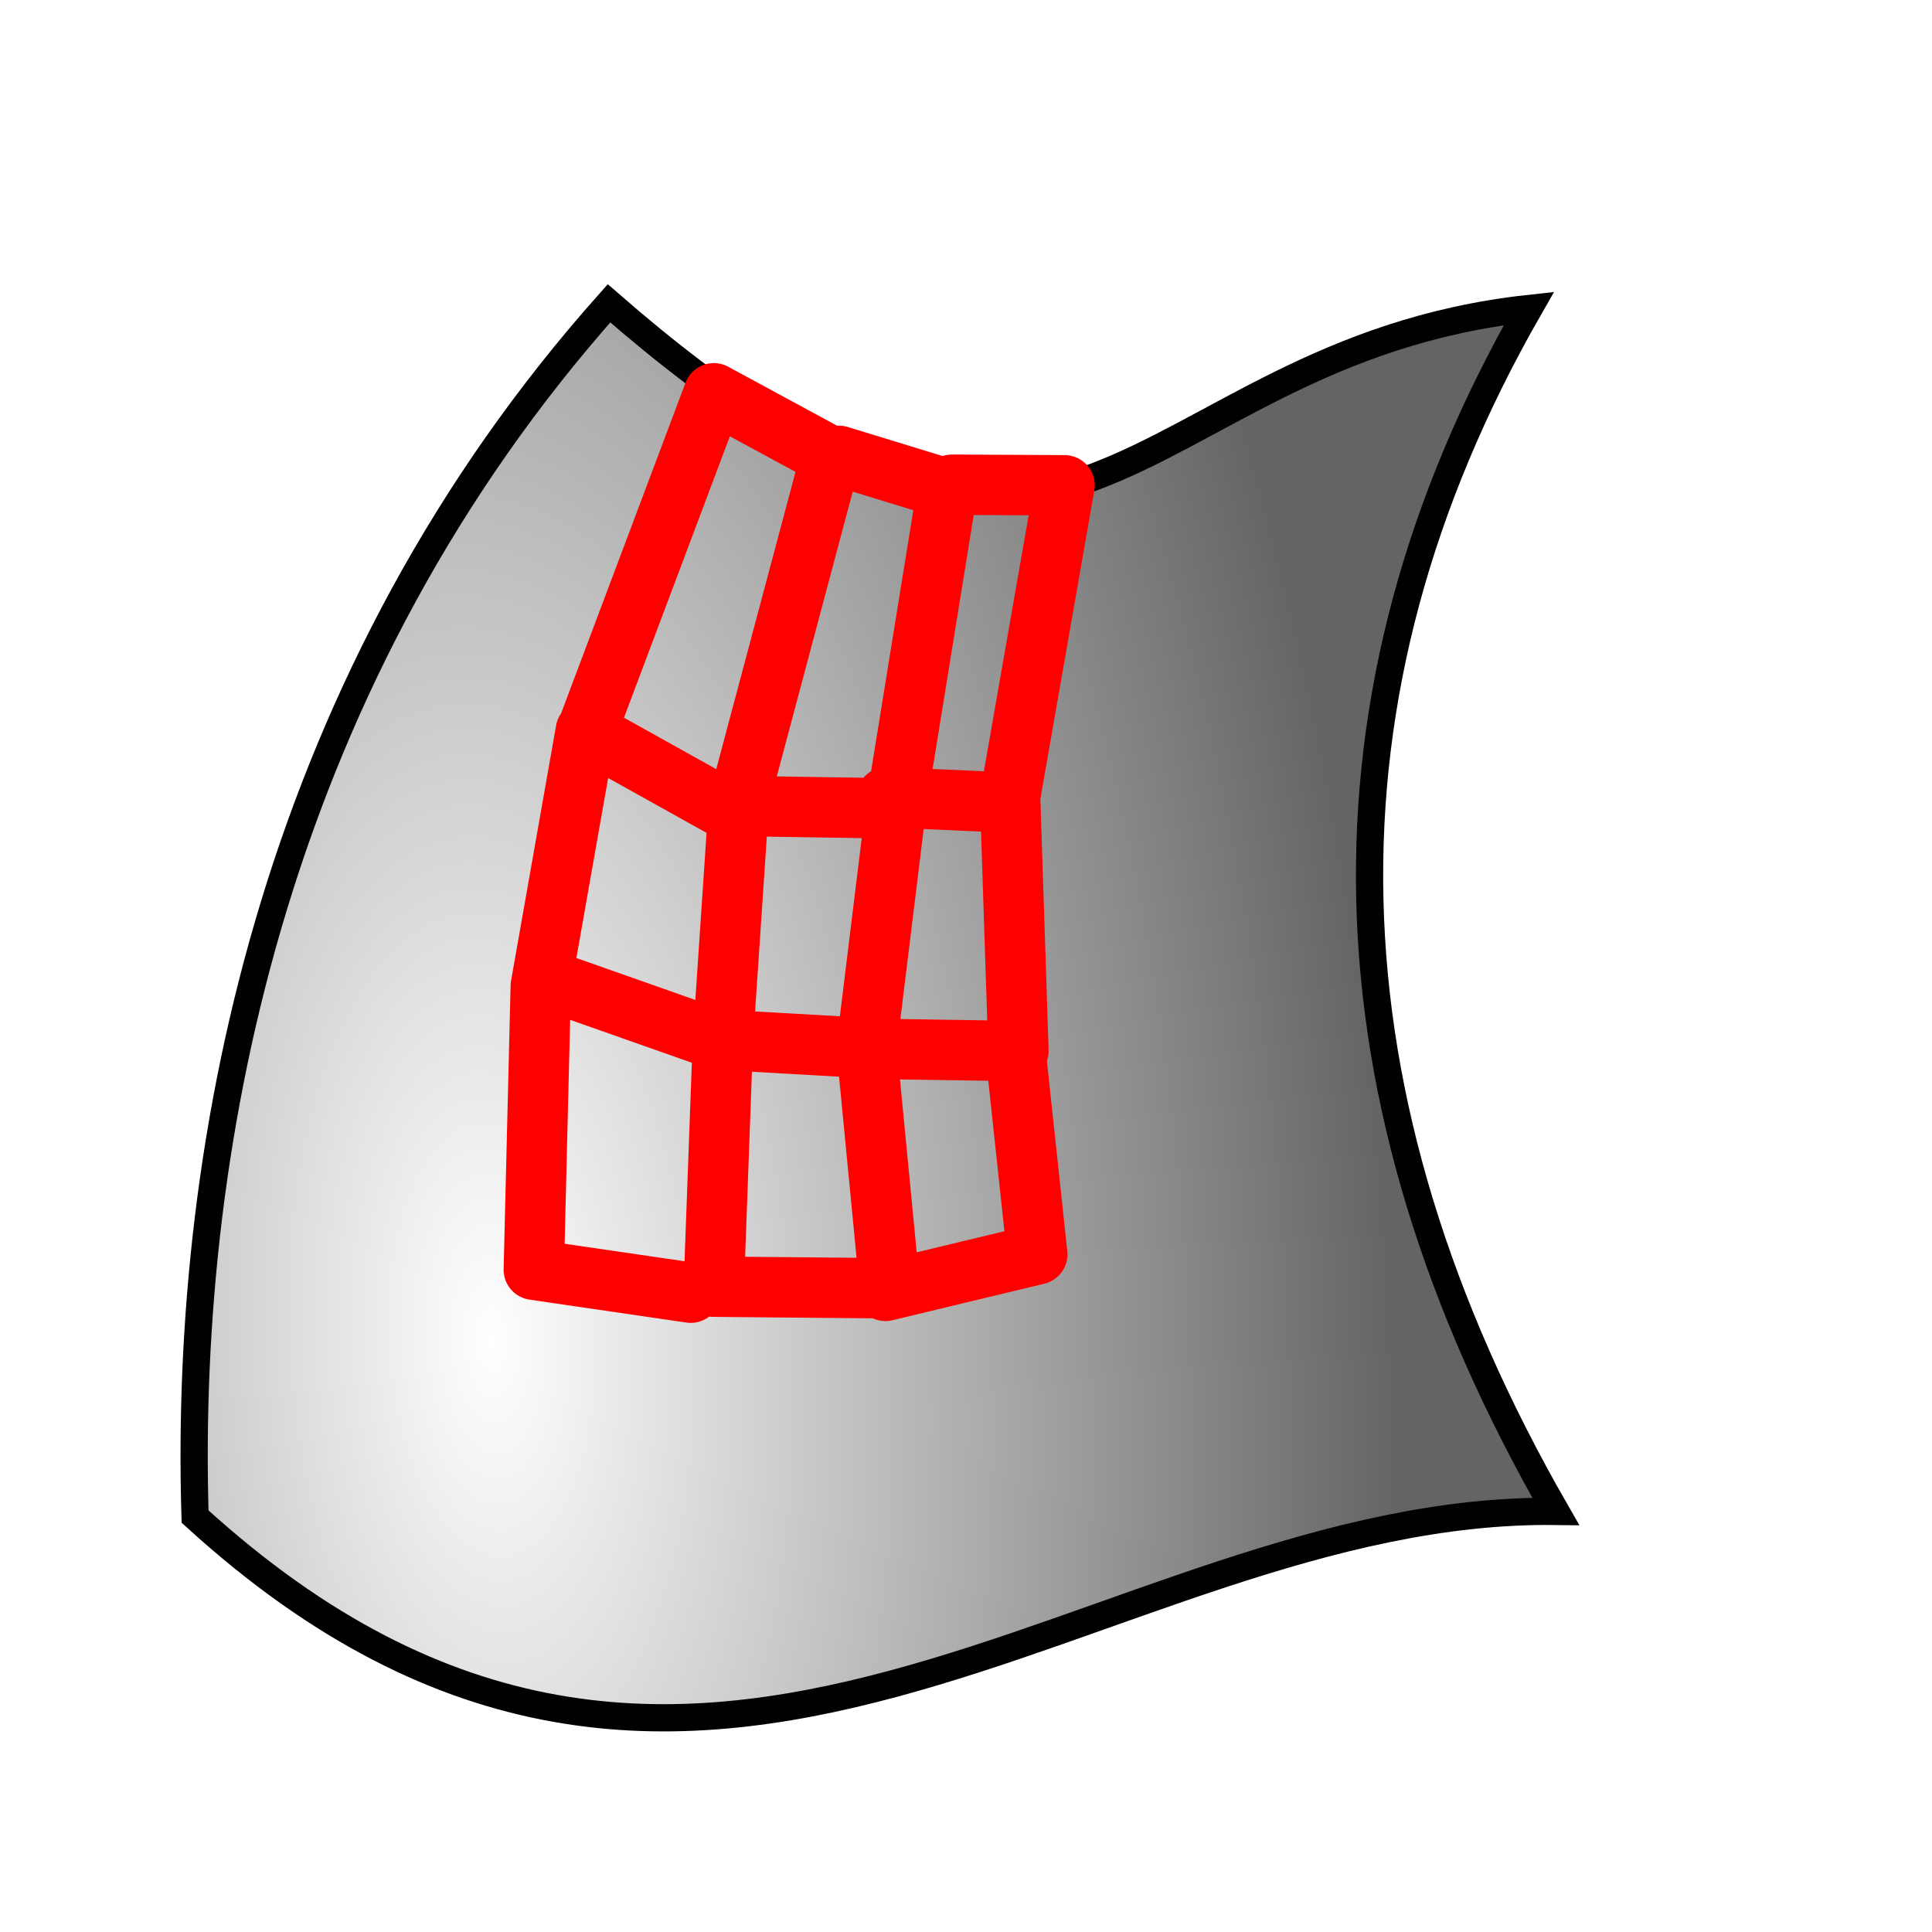
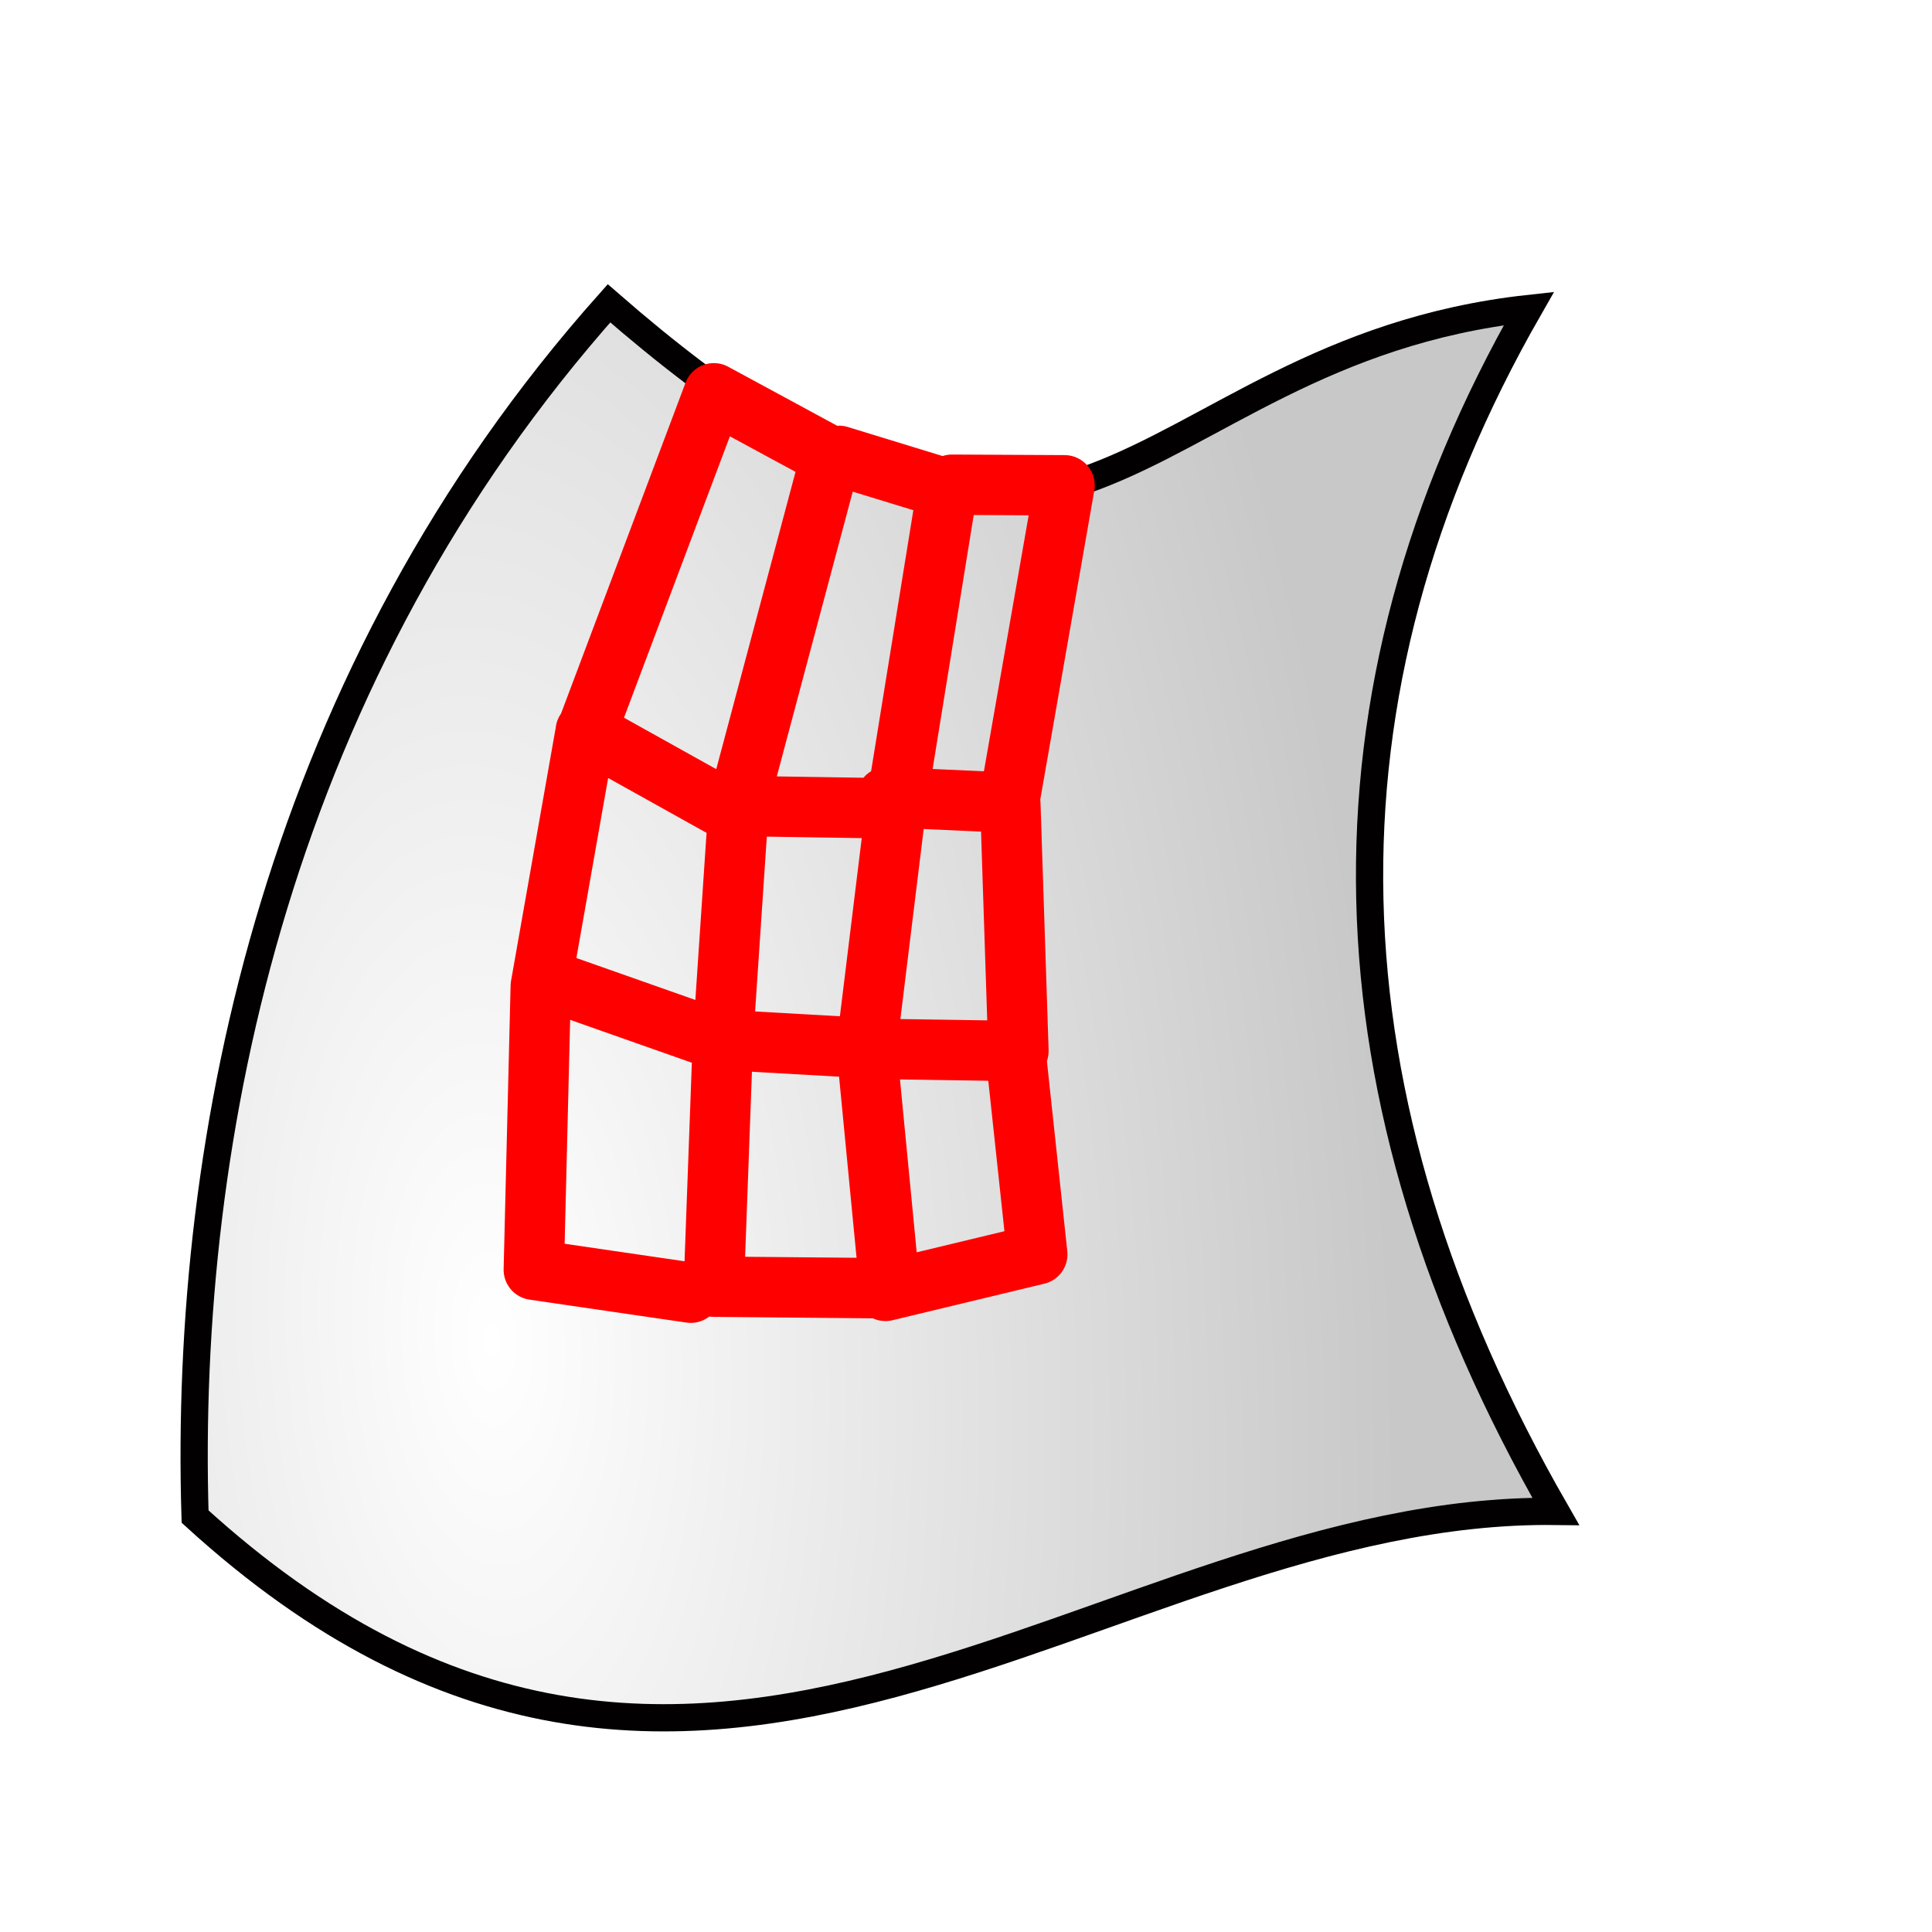
<svg xmlns="http://www.w3.org/2000/svg" xmlns:xlink="http://www.w3.org/1999/xlink" width="64px" height="64px" id="svg2985" version="1.1">
  <defs id="defs2987">
    <linearGradient id="linearGradient3836">
      <stop style="stop-color:#ffffff;stop-opacity:1" offset="0" id="stop3838" />
-       <stop style="stop-color:#646464;stop-opacity:1" offset="1" id="stop3840" />
+       <stop style="stop-color:#c8c8c8;stop-opacity:1" offset="1" id="stop3840" />
    </linearGradient>
    <radialGradient xlink:href="#linearGradient3836" id="radialGradient3842" cx="16.058" cy="55.712" fx="16.058" fy="55.712" r="23.836" gradientTransform="matrix(1.248136,-0.1510649,0.1787021,2.656087,-13.71155,-101.176)" gradientUnits="userSpaceOnUse" />
  </defs>
  <g id="layer1">
    <path style="fill:url(#radialGradient3842);fill-opacity:1;stroke:#020000;stroke-width:0.902;stroke-linecap:butt;stroke-linejoin:miter;stroke-miterlimit:4;stroke-dasharray:none;stroke-opacity:1" d="m 20.174,10.048 c 15.67,13.651 16.972,1.646 30.473,0.17 -7.346,12.828 -7.002,26.113 0.889,39.849 C 36.448,49.88 23.103,65.428 6.462,50.238 6.076,37.527 9.266,22.302 20.174,10.048 Z" id="path3066" />
    <path id="path4152" style="fill:none;fill-rule:evenodd;stroke:#ff0000;stroke-width:2;stroke-linecap:round;stroke-linejoin:round;stroke-miterlimit:4;stroke-dasharray:none;stroke-opacity:1" d="m 33.608,34.529 0.753,7.023 -5.029,1.21 m 4.137,-16.132 0.268,8.187 -4.991,-0.076 m 2.791,-18.684 3.728,0.019 -1.838,10.512 -4.057,-0.182 m -9.967,-2.193 4.443,2.477 5.831,0.091 m -11.522,5.684 5.589,1.97 4.946,0.28 m -0.896,-19.614 3.588,1.1 -1.694,10.467 -0.983,8.017 0.772,7.991 -5.831,-0.053 0.299,-8.127 0.533,-7.953 3.044,-11.416 -3.876,-2.099 -4.269,11.344 -1.463,8.293 -0.231,9.397 5.199,0.76" />
  </g>
</svg>
